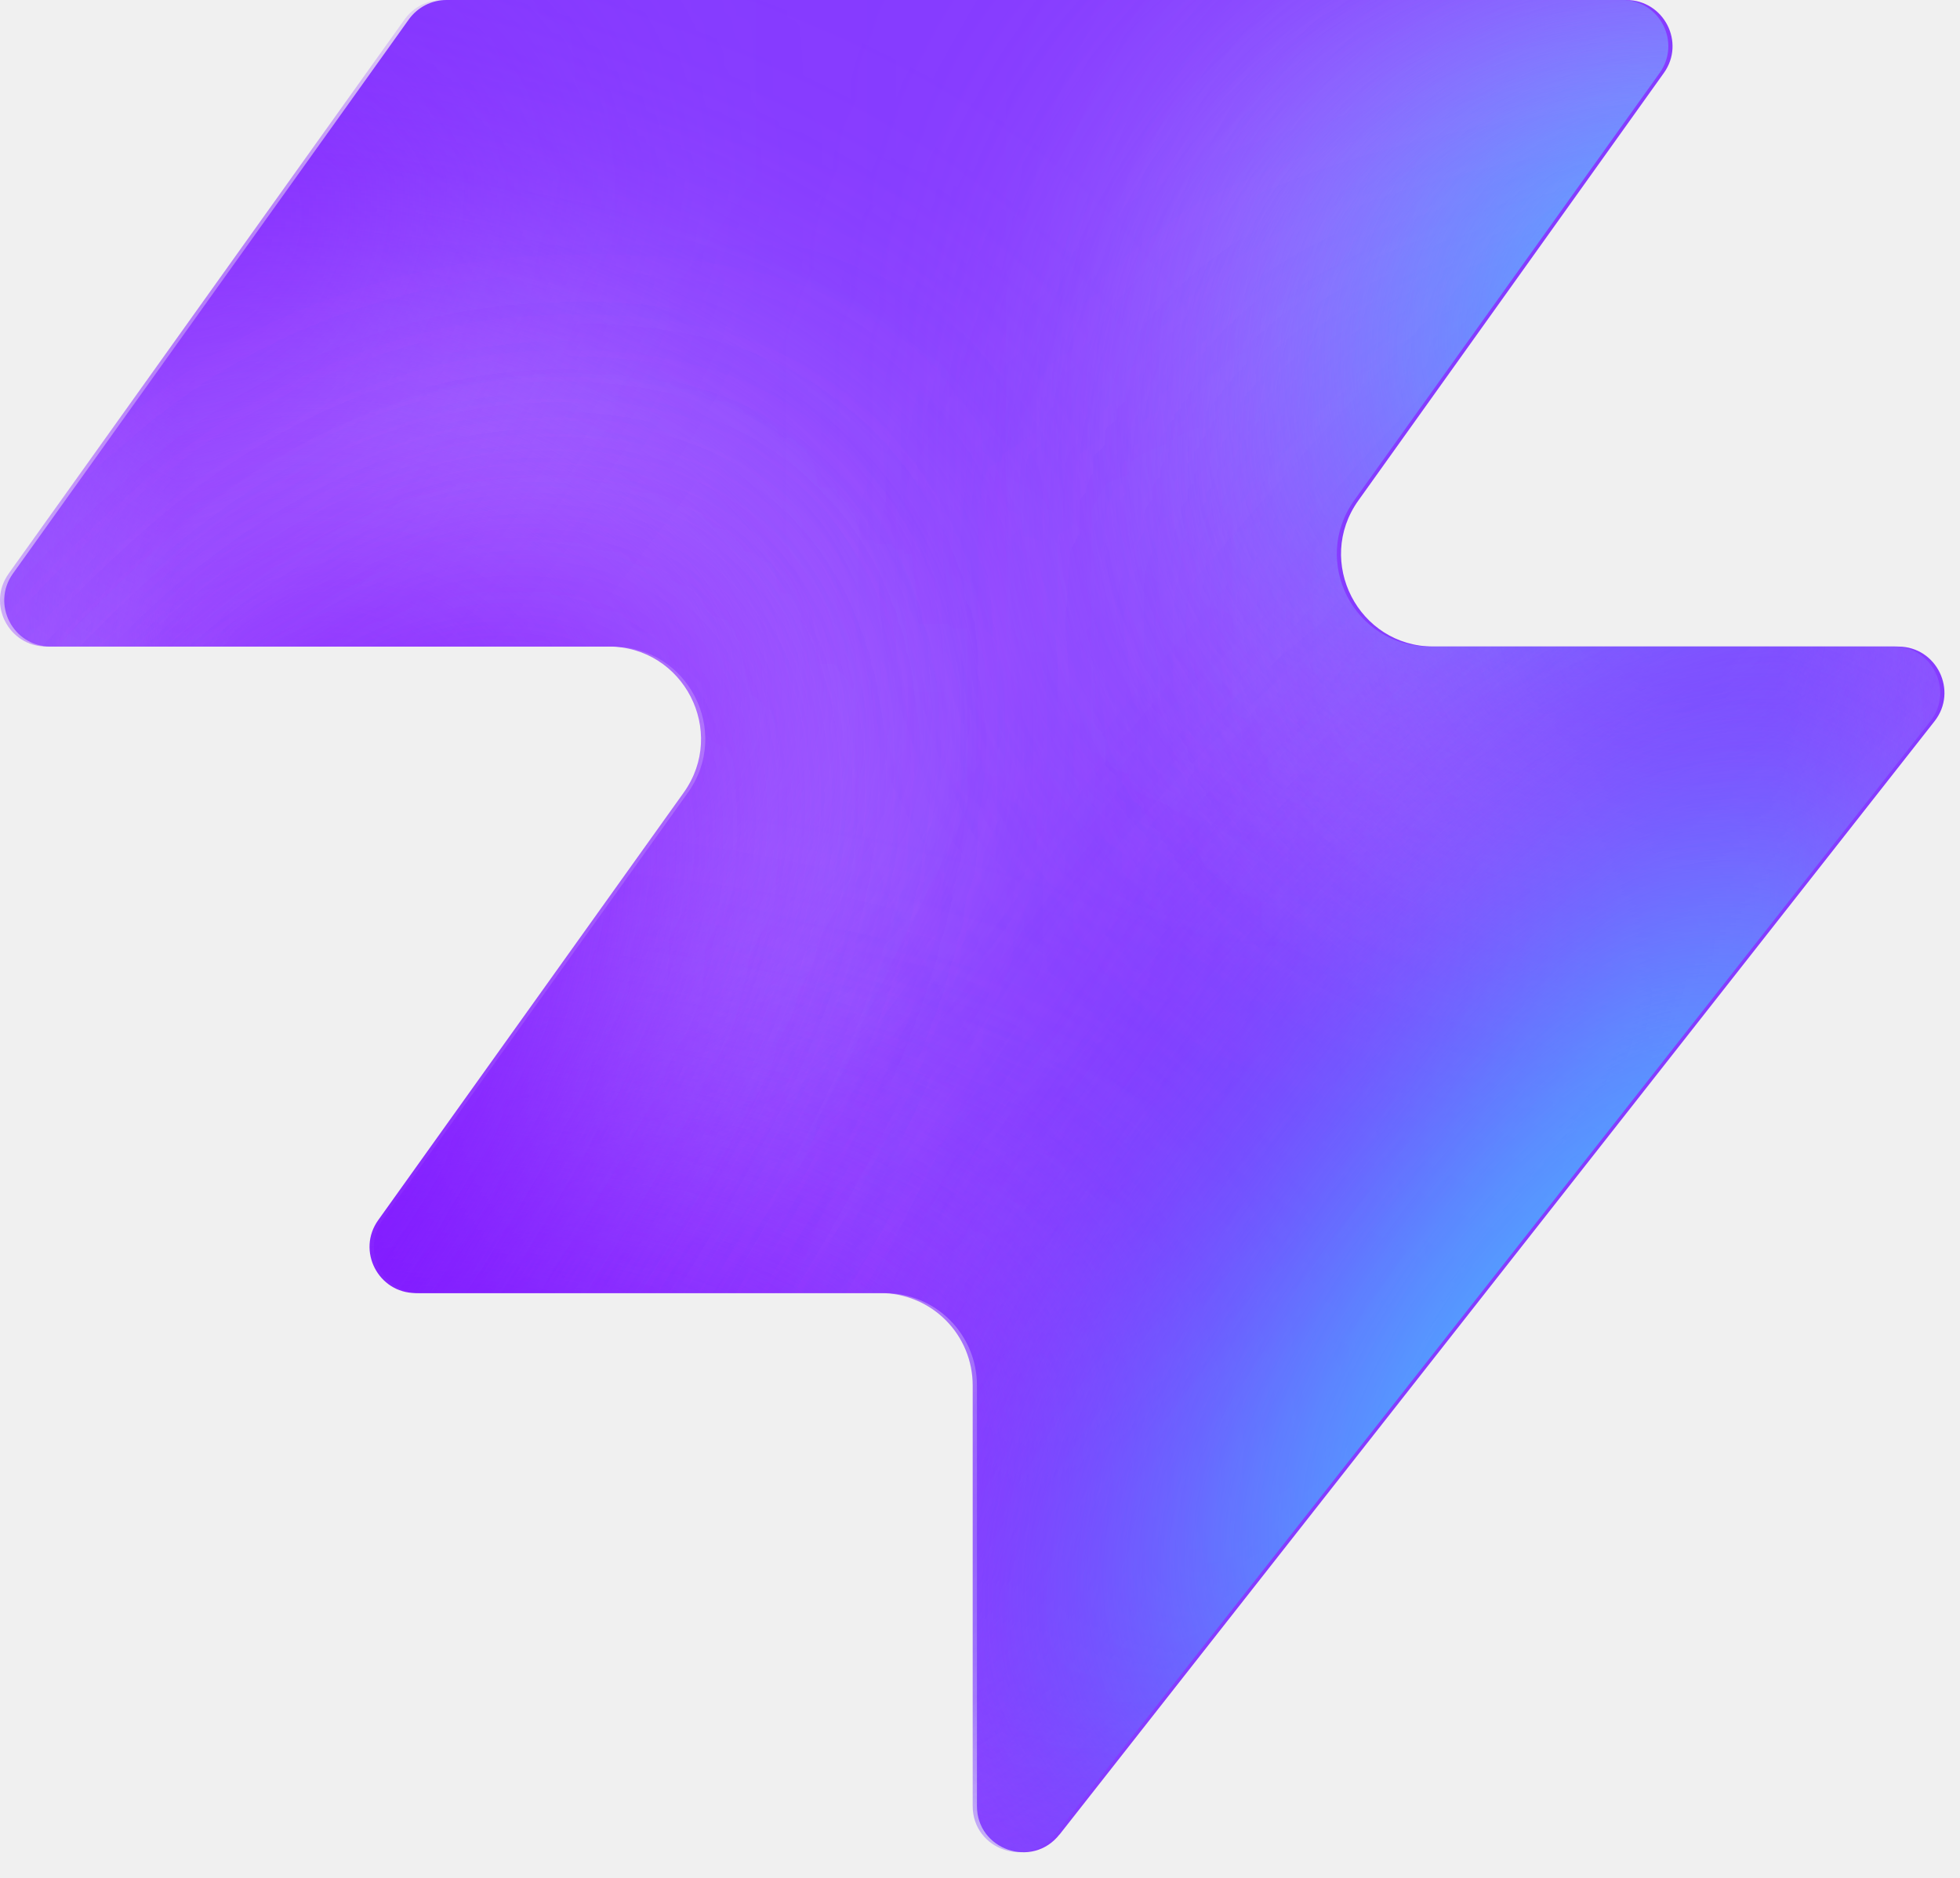
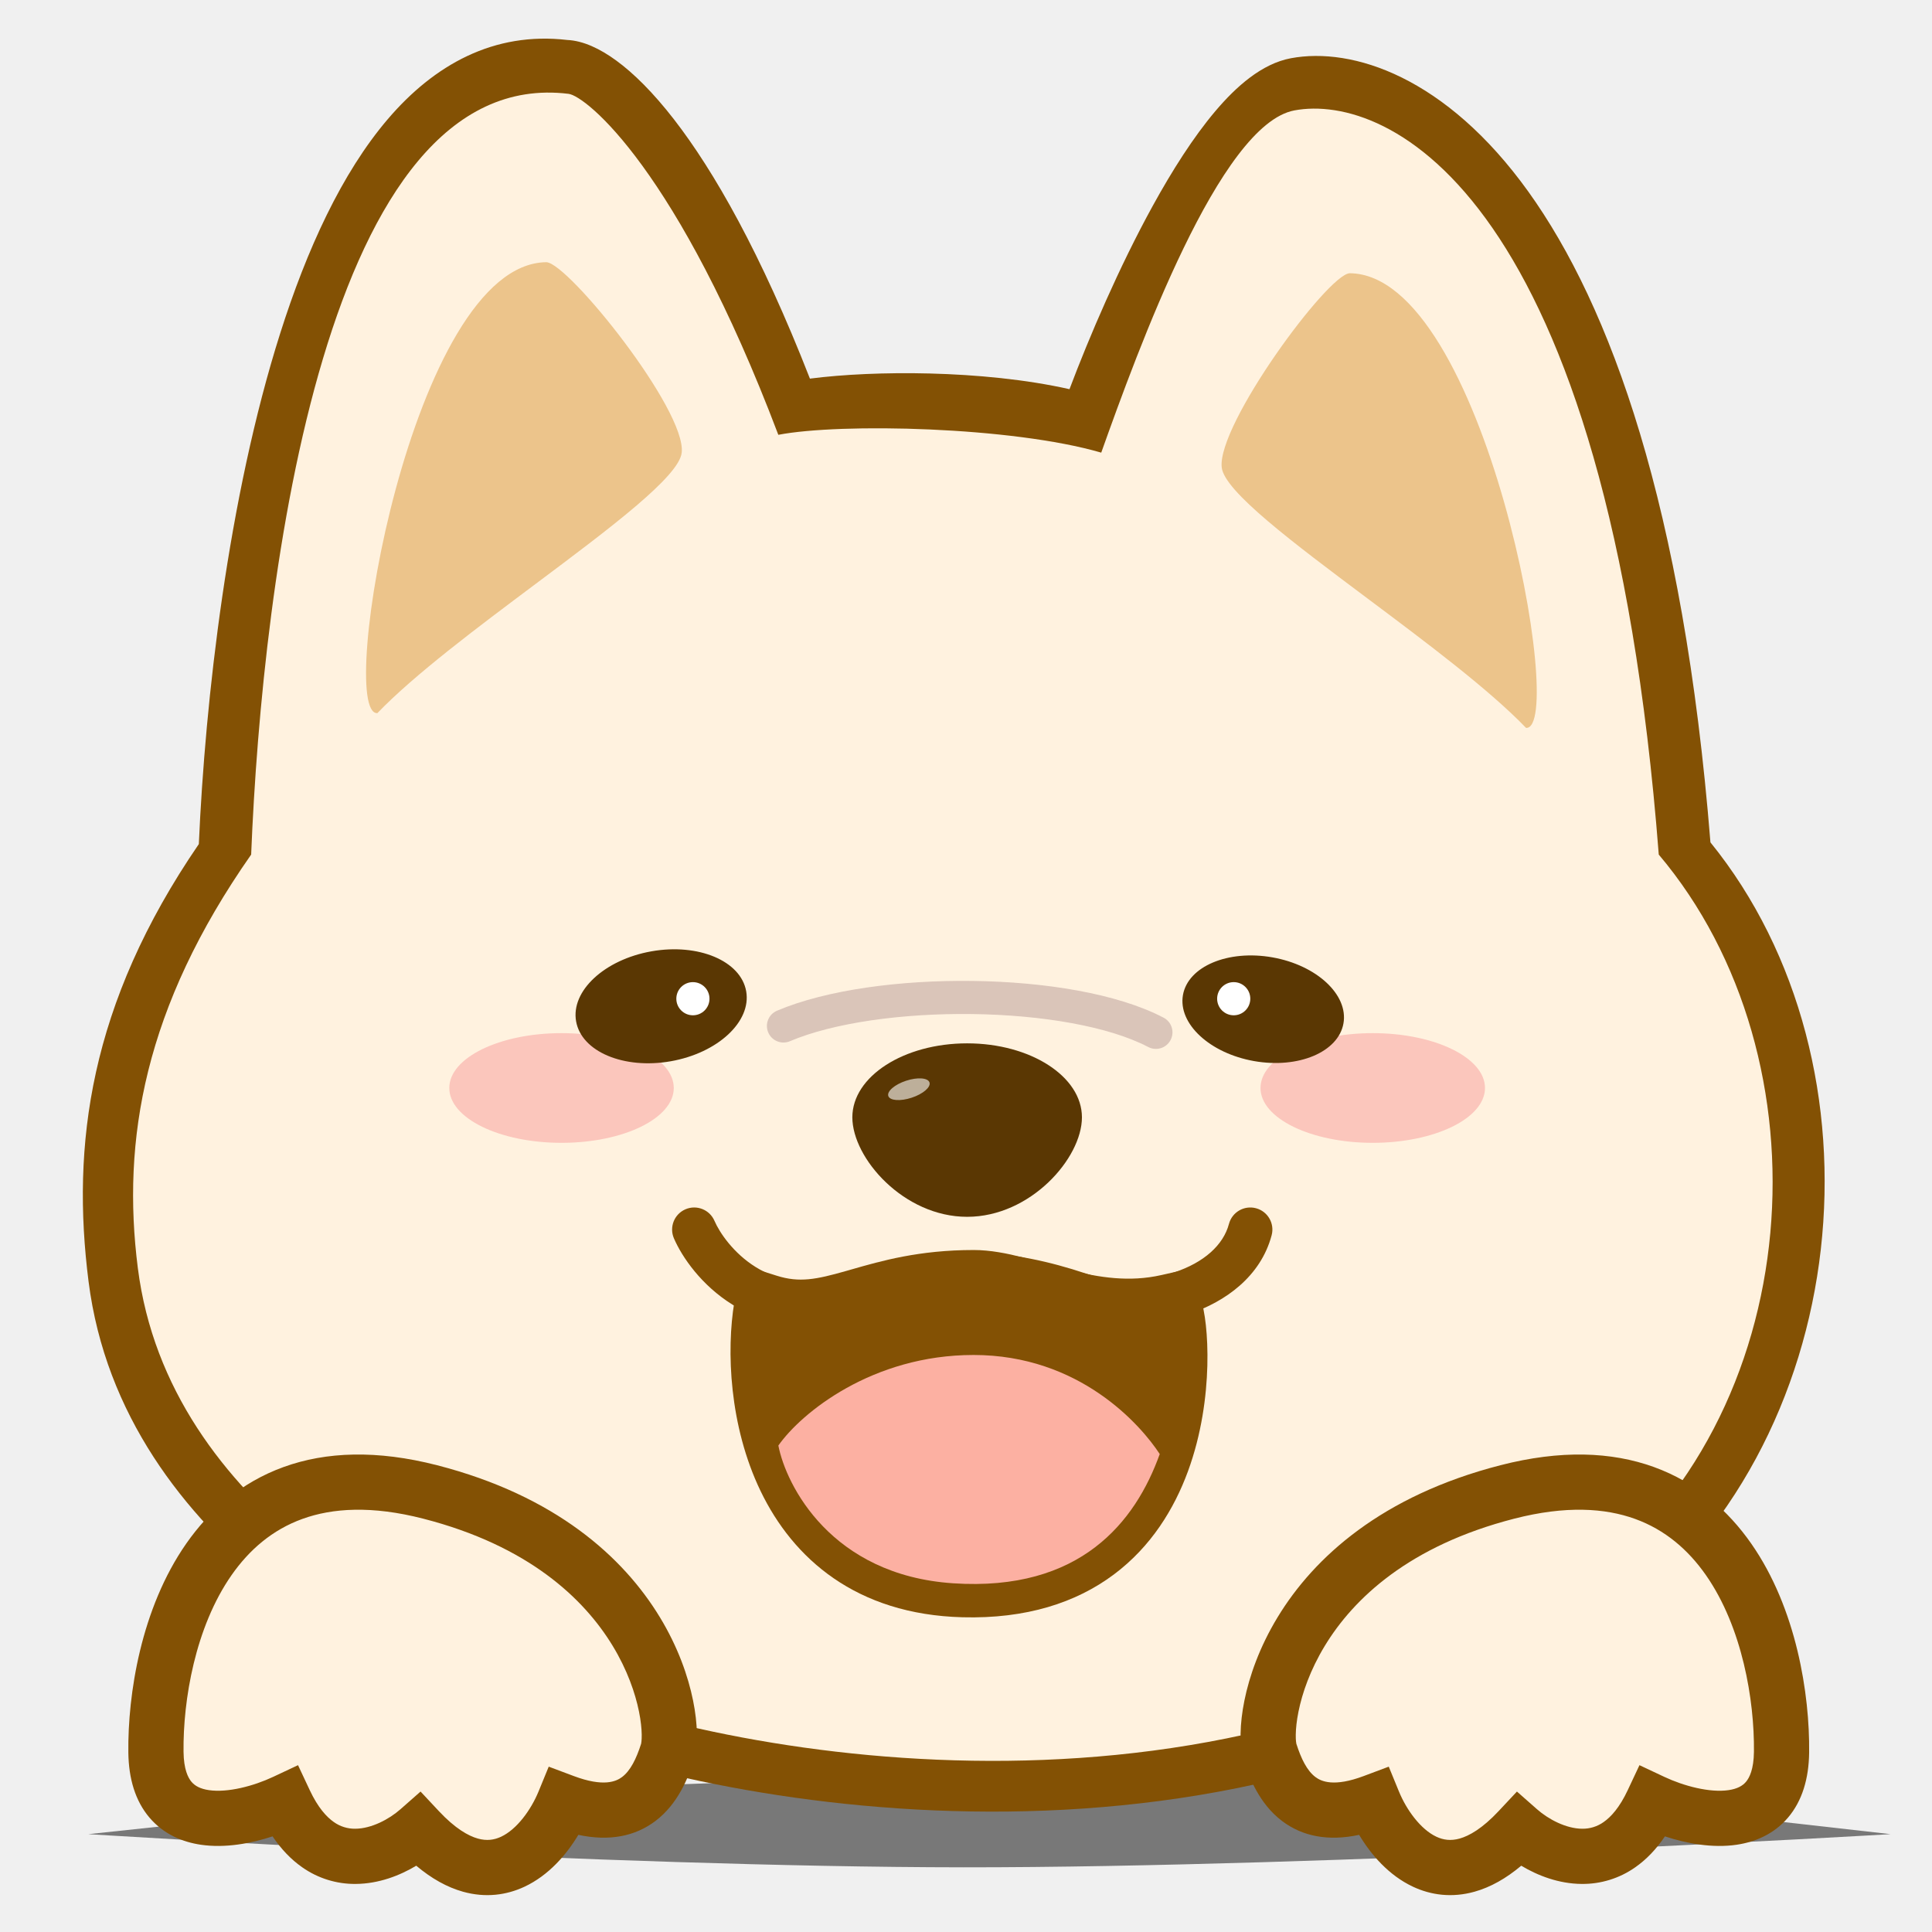
- <svg xmlns="http://www.w3.org/2000/svg" width="48" height="46" fill="none" viewBox="0 0 48 46">
-   <path fill="#863bff" d="M25.946 44.938c-.664.845-2.021.375-2.021-.698V33.937a2.26 2.26 0 0 0-2.262-2.262H10.287c-.92 0-1.456-1.04-.92-1.788l7.48-10.471c1.07-1.497 0-3.578-1.842-3.578H1.237c-.92 0-1.456-1.04-.92-1.788L10.013.474c.214-.297.556-.474.92-.474h28.894c.92 0 1.456 1.04.92 1.788l-7.48 10.471c-1.07 1.498 0 3.579 1.842 3.579h11.377c.943 0 1.473 1.088.89 1.83L25.947 44.94z" style="fill:#863bff;fill:color(display-p3 .525 .23 1);fill-opacity:1" />
-   <mask id="a" width="48" height="46" x="0" y="0" maskUnits="userSpaceOnUse" style="mask-type:alpha">
-     <path fill="#000" d="M25.842 44.938c-.664.844-2.021.375-2.021-.698V33.937a2.26 2.26 0 0 0-2.262-2.262H10.183c-.92 0-1.456-1.04-.92-1.788l7.48-10.471c1.07-1.498 0-3.579-1.842-3.579H1.133c-.92 0-1.456-1.04-.92-1.787L9.91.473c.214-.297.556-.474.92-.474h28.894c.92 0 1.456 1.04.92 1.788l-7.48 10.471c-1.07 1.498 0 3.578 1.842 3.578h11.377c.943 0 1.473 1.088.89 1.832L25.843 44.94z" style="fill:#000;fill-opacity:1" />
-   </mask>
-   <g mask="url(#a)">
-     <g filter="url(#b)">
-       <ellipse cx="5.508" cy="14.704" fill="#ede6ff" rx="5.508" ry="14.704" style="fill:#ede6ff;fill:color(display-p3 .927 .903 1);fill-opacity:1" transform="matrix(.00324 1 1 -.00324 -4.47 31.516)" />
-     </g>
-     <g filter="url(#c)">
-       <ellipse cx="10.399" cy="29.851" fill="#ede6ff" rx="10.399" ry="29.851" style="fill:#ede6ff;fill:color(display-p3 .927 .903 1);fill-opacity:1" transform="matrix(.00324 1 1 -.00324 -39.328 7.883)" />
-     </g>
-     <g filter="url(#d)">
-       <ellipse cx="5.508" cy="30.487" fill="#7e14ff" rx="5.508" ry="30.487" style="fill:#7e14ff;fill:color(display-p3 .492 .077 1);fill-opacity:1" transform="rotate(89.814 -25.913 -14.639)scale(1 -1)" />
-     </g>
-     <g filter="url(#e)">
-       <ellipse cx="5.508" cy="30.599" fill="#7e14ff" rx="5.508" ry="30.599" style="fill:#7e14ff;fill:color(display-p3 .492 .077 1);fill-opacity:1" transform="rotate(89.814 -32.644 -3.334)scale(1 -1)" />
-     </g>
-     <g filter="url(#f)">
-       <ellipse cx="5.508" cy="30.599" fill="#7e14ff" rx="5.508" ry="30.599" style="fill:#7e14ff;fill:color(display-p3 .492 .077 1);fill-opacity:1" transform="matrix(.00324 1 1 -.00324 -34.34 30.47)" />
-     </g>
-     <g filter="url(#g)">
-       <ellipse cx="14.072" cy="22.078" fill="#ede6ff" rx="14.072" ry="22.078" style="fill:#ede6ff;fill:color(display-p3 .927 .903 1);fill-opacity:1" transform="rotate(93.35 24.506 48.493)scale(-1 1)" />
-     </g>
-     <g filter="url(#h)">
-       <ellipse cx="3.47" cy="21.501" fill="#7e14ff" rx="3.47" ry="21.501" style="fill:#7e14ff;fill:color(display-p3 .492 .077 1);fill-opacity:1" transform="rotate(89.009 28.708 47.59)scale(-1 1)" />
-     </g>
-     <g filter="url(#i)">
-       <ellipse cx="3.47" cy="21.501" fill="#7e14ff" rx="3.47" ry="21.501" style="fill:#7e14ff;fill:color(display-p3 .492 .077 1);fill-opacity:1" transform="rotate(89.009 28.708 47.59)scale(-1 1)" />
-     </g>
-     <g filter="url(#j)">
-       <ellipse cx=".387" cy="8.972" fill="#7e14ff" rx="4.407" ry="29.108" style="fill:#7e14ff;fill:color(display-p3 .492 .077 1);fill-opacity:1" transform="rotate(39.51 .387 8.972)" />
-     </g>
-     <g filter="url(#k)">
-       <ellipse cx="47.523" cy="-6.092" fill="#7e14ff" rx="4.407" ry="29.108" style="fill:#7e14ff;fill:color(display-p3 .492 .077 1);fill-opacity:1" transform="rotate(37.892 47.523 -6.092)" />
-     </g>
-     <g filter="url(#l)">
-       <ellipse cx="41.412" cy="6.333" fill="#47bfff" rx="5.971" ry="9.665" style="fill:#47bfff;fill:color(display-p3 .28 .748 1);fill-opacity:1" transform="rotate(37.892 41.412 6.333)" />
-     </g>
-     <g filter="url(#m)">
-       <ellipse cx="-1.879" cy="38.332" fill="#7e14ff" rx="4.407" ry="29.108" style="fill:#7e14ff;fill:color(display-p3 .492 .077 1);fill-opacity:1" transform="rotate(37.892 -1.88 38.332)" />
-     </g>
-     <g filter="url(#n)">
-       <ellipse cx="-1.879" cy="38.332" fill="#7e14ff" rx="4.407" ry="29.108" style="fill:#7e14ff;fill:color(display-p3 .492 .077 1);fill-opacity:1" transform="rotate(37.892 -1.88 38.332)" />
-     </g>
-     <g filter="url(#o)">
-       <ellipse cx="35.651" cy="29.907" fill="#7e14ff" rx="4.407" ry="29.108" style="fill:#7e14ff;fill:color(display-p3 .492 .077 1);fill-opacity:1" transform="rotate(37.892 35.651 29.907)" />
-     </g>
-     <g filter="url(#p)">
-       <ellipse cx="38.418" cy="32.4" fill="#47bfff" rx="5.971" ry="15.297" style="fill:#47bfff;fill:color(display-p3 .28 .748 1);fill-opacity:1" transform="rotate(37.892 38.418 32.4)" />
-     </g>
-   </g>
-   <defs>
-     <filter id="b" width="60.045" height="41.654" x="-19.77" y="16.149" color-interpolation-filters="sRGB" filterUnits="userSpaceOnUse">
-       <feFlood flood-opacity="0" result="BackgroundImageFix" />
-       <feBlend in="SourceGraphic" in2="BackgroundImageFix" result="shape" />
-       <feGaussianBlur result="effect1_foregroundBlur_2002_17158" stdDeviation="7.659" />
-     </filter>
-     <filter id="c" width="90.34" height="51.437" x="-54.613" y="-7.533" color-interpolation-filters="sRGB" filterUnits="userSpaceOnUse">
-       <feFlood flood-opacity="0" result="BackgroundImageFix" />
-       <feBlend in="SourceGraphic" in2="BackgroundImageFix" result="shape" />
-       <feGaussianBlur result="effect1_foregroundBlur_2002_17158" stdDeviation="7.659" />
-     </filter>
-     <filter id="d" width="79.355" height="29.4" x="-49.64" y="2.03" color-interpolation-filters="sRGB" filterUnits="userSpaceOnUse">
-       <feFlood flood-opacity="0" result="BackgroundImageFix" />
-       <feBlend in="SourceGraphic" in2="BackgroundImageFix" result="shape" />
-       <feGaussianBlur result="effect1_foregroundBlur_2002_17158" stdDeviation="4.596" />
-     </filter>
-     <filter id="e" width="79.579" height="29.4" x="-45.045" y="20.029" color-interpolation-filters="sRGB" filterUnits="userSpaceOnUse">
-       <feFlood flood-opacity="0" result="BackgroundImageFix" />
-       <feBlend in="SourceGraphic" in2="BackgroundImageFix" result="shape" />
-       <feGaussianBlur result="effect1_foregroundBlur_2002_17158" stdDeviation="4.596" />
-     </filter>
-     <filter id="f" width="79.579" height="29.4" x="-43.513" y="21.178" color-interpolation-filters="sRGB" filterUnits="userSpaceOnUse">
-       <feFlood flood-opacity="0" result="BackgroundImageFix" />
-       <feBlend in="SourceGraphic" in2="BackgroundImageFix" result="shape" />
-       <feGaussianBlur result="effect1_foregroundBlur_2002_17158" stdDeviation="4.596" />
-     </filter>
-     <filter id="g" width="74.749" height="58.852" x="15.756" y="-17.901" color-interpolation-filters="sRGB" filterUnits="userSpaceOnUse">
-       <feFlood flood-opacity="0" result="BackgroundImageFix" />
-       <feBlend in="SourceGraphic" in2="BackgroundImageFix" result="shape" />
-       <feGaussianBlur result="effect1_foregroundBlur_2002_17158" stdDeviation="7.659" />
-     </filter>
-     <filter id="h" width="61.377" height="25.362" x="23.548" y="2.284" color-interpolation-filters="sRGB" filterUnits="userSpaceOnUse">
-       <feFlood flood-opacity="0" result="BackgroundImageFix" />
-       <feBlend in="SourceGraphic" in2="BackgroundImageFix" result="shape" />
-       <feGaussianBlur result="effect1_foregroundBlur_2002_17158" stdDeviation="4.596" />
-     </filter>
-     <filter id="i" width="61.377" height="25.362" x="23.548" y="2.284" color-interpolation-filters="sRGB" filterUnits="userSpaceOnUse">
-       <feFlood flood-opacity="0" result="BackgroundImageFix" />
-       <feBlend in="SourceGraphic" in2="BackgroundImageFix" result="shape" />
-       <feGaussianBlur result="effect1_foregroundBlur_2002_17158" stdDeviation="4.596" />
-     </filter>
-     <filter id="j" width="56.045" height="63.649" x="-27.636" y="-22.853" color-interpolation-filters="sRGB" filterUnits="userSpaceOnUse">
-       <feFlood flood-opacity="0" result="BackgroundImageFix" />
-       <feBlend in="SourceGraphic" in2="BackgroundImageFix" result="shape" />
-       <feGaussianBlur result="effect1_foregroundBlur_2002_17158" stdDeviation="4.596" />
-     </filter>
-     <filter id="k" width="54.814" height="64.646" x="20.116" y="-38.415" color-interpolation-filters="sRGB" filterUnits="userSpaceOnUse">
-       <feFlood flood-opacity="0" result="BackgroundImageFix" />
-       <feBlend in="SourceGraphic" in2="BackgroundImageFix" result="shape" />
-       <feGaussianBlur result="effect1_foregroundBlur_2002_17158" stdDeviation="4.596" />
-     </filter>
-     <filter id="l" width="33.541" height="35.313" x="24.641" y="-11.323" color-interpolation-filters="sRGB" filterUnits="userSpaceOnUse">
-       <feFlood flood-opacity="0" result="BackgroundImageFix" />
-       <feBlend in="SourceGraphic" in2="BackgroundImageFix" result="shape" />
-       <feGaussianBlur result="effect1_foregroundBlur_2002_17158" stdDeviation="4.596" />
-     </filter>
-     <filter id="m" width="54.814" height="64.646" x="-29.286" y="6.009" color-interpolation-filters="sRGB" filterUnits="userSpaceOnUse">
-       <feFlood flood-opacity="0" result="BackgroundImageFix" />
-       <feBlend in="SourceGraphic" in2="BackgroundImageFix" result="shape" />
-       <feGaussianBlur result="effect1_foregroundBlur_2002_17158" stdDeviation="4.596" />
-     </filter>
-     <filter id="n" width="54.814" height="64.646" x="-29.286" y="6.009" color-interpolation-filters="sRGB" filterUnits="userSpaceOnUse">
-       <feFlood flood-opacity="0" result="BackgroundImageFix" />
-       <feBlend in="SourceGraphic" in2="BackgroundImageFix" result="shape" />
-       <feGaussianBlur result="effect1_foregroundBlur_2002_17158" stdDeviation="4.596" />
-     </filter>
-     <filter id="o" width="54.814" height="64.646" x="8.244" y="-2.416" color-interpolation-filters="sRGB" filterUnits="userSpaceOnUse">
-       <feFlood flood-opacity="0" result="BackgroundImageFix" />
-       <feBlend in="SourceGraphic" in2="BackgroundImageFix" result="shape" />
-       <feGaussianBlur result="effect1_foregroundBlur_2002_17158" stdDeviation="4.596" />
-     </filter>
-     <filter id="p" width="39.409" height="43.623" x="18.713" y="10.588" color-interpolation-filters="sRGB" filterUnits="userSpaceOnUse">
-       <feFlood flood-opacity="0" result="BackgroundImageFix" />
-       <feBlend in="SourceGraphic" in2="BackgroundImageFix" result="shape" />
-       <feGaussianBlur result="effect1_foregroundBlur_2002_17158" stdDeviation="4.596" />
-     </filter>
-   </defs>
+ <svg xmlns="http://www.w3.org/2000/svg" t="1782371326718" class="icon" viewBox="0 0 1024 1024" version="1.1" p-id="2323" width="200" height="200">
+   <path d="M249.622 950.506s156.769-7.835 260.953-8.789c115.759-1.059 300.164 8.789 300.164 8.789l191.318 21.633s-298.897 17.712-491.482 17.578C321.682 989.585 46.811 972.139 46.811 972.139l202.811-21.633z" fill="#000000" opacity=".5" p-id="2324" />
+   <path d="M176.415 185.473c-27.113 85.425-38.956 192.138-41.972 267.337l-0.176 4.28-2.452 3.514c-55.84 79.904-64.29 148.427-55.864 214.859 7.715 60.811 43.394 107.28 86.461 142.348 43.116 35.109 92.529 57.847 125.18 71.15 52.909 21.554 144.662 43.069 246.31 41.937 101.587-1.129 211.658-24.848 302.607-92.201 118.038-87.412 133.029-272.282 44.652-377.04l-3.04-3.607-0.363-4.702c-13.795-178.711-52.078-279.801-91.431-334.661-39.316-54.804-78.582-62.452-96.745-59.061-4.851 0.907-12.771 5.977-23.128 18.227-9.839 11.633-20.015 27.481-29.863 45.392-19.655 35.746-36.931 77.707-46.782 105.381l-4.628 12.999-13.248-3.862c-22.587-6.583-51.727-9.836-79.811-10.559-28.087-0.72-53.862 1.118-69.5 4.122l-12.086 2.32-4.356-11.51c-26.996-71.367-52.119-115.18-72.025-140.873-9.956-12.85-18.382-20.878-24.813-25.571-6.428-4.693-9.716-5.237-9.988-5.281l-0.015-0.003-0.802-0.012-0.796-0.097c-26.764-3.291-49.614 8.008-69.983 31.873-20.714 24.272-37.753 60.477-51.343 103.298zM300.638 21.182c-38.903-4.535-70.524 13.166-95.133 42.002-24.4 28.593-42.897 69.076-56.975 113.436-27.707 87.3-39.807 194.531-43.143 270.76-58.254 85.024-67.572 159.922-58.459 231.763 8.988 70.843 50.498 123.483 97.011 161.356 46.46 37.829 99.015 61.867 132.614 75.557 56.601 23.06 152.225 45.27 257.674 44.096 105.516-1.173 222.261-25.79 319.696-97.944 130.727-96.809 148.117-297.993 52.642-415.741-14.304-178.548-53.096-284.374-96.467-344.831-43.783-61.036-93.342-76.844-125.885-70.773-15.427 2.882-29 14.971-40.1 28.096-11.618 13.736-22.867 31.469-33.157 50.191-17.806 32.379-33.561 69.214-44.102 97.122-23.139-5.208-49.456-7.683-73.98-8.312-23.461-0.603-46.077 0.462-63.599 2.718-26.071-66.7-50.878-110.08-71.993-137.333-11.132-14.365-21.46-24.547-30.688-31.279-8.537-6.235-17.467-10.492-25.957-10.884z" fill="#835104" p-id="2325" />
+   <path d="M301.349 49.737c-128.702-15.799-162.295 255.541-168.229 403.207-56.703 81.004-68.684 151.356-60.065 219.154 16.287 128.19 150.563 192.998 215.18 219.276 106.8 43.441 365.501 85.15 549.23-50.682 121.979-90.179 133.021-279.692 41.712-387.748C852.07 102.362 735.53 49.298 686.08 58.514c-39.562 7.373-82.839 126.54-102.4 181.394-47.353-13.78-137.968-15.813-171.154-9.45-53.274-140.601-101.92-179.586-111.177-180.721z" fill="#FFF2DF" p-id="2326" />
+   <path d="M573.449 592.206c0 21.656-27.241 52.73-60.846 52.73-33.602 0-60.843-31.074-60.843-52.73 0-21.656 27.241-39.21 60.843-39.21 33.605 0 60.846 17.554 60.846 39.21z" fill="#5A3703" p-id="2327" />
+   <path d="M363.303 640.948a11.703 11.703 0 0 1 15.378 6.121c2.686 6.243 10.076 17.189 21.873 24.509 11.252 6.984 26.943 10.989 47.988 3.564 48.918-17.268 88.149-13.101 127.254-0.067 13.599 4.532 31.443 4.348 46.768-0.761 15.445-5.149 25.811-14.316 28.81-25.618a11.703 11.703 0 0 1 22.625 6.004c-5.79 21.823-24.494 35.305-44.032 41.817-19.661 6.554-42.718 7.045-61.572 0.761-35.258-11.753-69.038-15.252-112.064-0.064-28.075 9.906-51.144 4.786-68.119-5.746-16.428-10.196-26.729-25.158-31.027-35.141a11.703 11.703 0 0 1 6.121-15.378z" fill="#835104" p-id="2328" />
+   <path d="M515.988 662.534c-28.807 0-48.971 5.787-64.521 10.252l-3.145 0.898c-15.694 4.465-24.623 6.243-36.519 2.504l-19.278-6.062-3.306 19.936c-4.286 25.846-2.721 65.674 13.883 100.179 17.232 35.811 50.679 65.442 107.008 66.943 33.777 0.898 60.214-7.7 80.238-22.666 19.839-14.828 32.001-34.86 39.269-54.626 7.247-19.713 9.877-39.807 10.301-55.995 0.211-8.133-0.129-15.498-0.793-21.583-0.614-5.612-1.641-11.492-3.406-15.901l-5.559-13.9-14.605 3.297c-16.922 3.821-32.8 1.393-49.093-2.762-4.081-1.039-8.084-2.159-12.186-3.306l-0.199-0.056a493.217 493.217 0 0 0-12.112-3.28c-8.081-2.042-16.998-3.874-25.977-3.874z" fill="#835104" p-id="2329" />
+   <path d="M515.985 718.166c-53.643 0-91.268 30.647-103.436 47.999 4.055 20.957 27.894 68.69 92.616 73.011 67.604 4.517 96.674-32.666 109.521-68.497-10.141-15.547-42.593-52.514-98.702-52.514z" fill="#FCB0A2" p-id="2330" />
+   <path d="M297.624 605.725c32.856 0 59.491-13.014 59.491-29.07 0-16.053-26.636-29.07-59.491-29.07s-59.491 13.017-59.491 29.07c0 16.056 26.633 29.07 59.491 29.07z m429.96 0c-32.856 0-59.491-13.014-59.491-29.07 0-16.053 26.636-29.07 59.491-29.07s59.491 13.017 59.491 29.07c0 16.056-26.636 29.07-59.491 29.07z" fill="#F79A99" opacity=".5" p-id="2331" />
+   <path d="M355.574 562.48c24.892-4.406 42.765-21.018 39.918-37.107-2.847-16.086-25.337-25.553-50.232-21.147-24.892 4.406-42.765 21.018-39.916 37.107 2.847 16.086 25.334 25.553 50.229 21.147z m309.084-0.088c-23.491-4.16-40.357-19.836-37.669-35.018 2.686-15.179 23.909-24.114 47.399-19.956 23.493 4.157 40.36 19.836 37.671 35.015-2.686 15.182-23.909 24.117-47.402 19.959z" fill="#5A3703" p-id="2332" />
+   <path d="M492.649 573.715c0.816 2.484-3.408 6.106-9.435 8.09-6.03 1.984-11.58 1.58-12.396-0.901-0.819-2.484 3.406-6.106 9.435-8.09 6.03-1.984 11.58-1.58 12.396 0.901z" fill="#FFFFFF" opacity=".6" p-id="2333" />
+   <path d="M515.312 537.465c-36.943-0.483-73.55 4.596-96.628 14.397a8.777 8.777 0 0 1-6.861-16.159c26.273-11.159 65.653-16.287 103.717-15.79 37.967 0.494 76.639 6.615 101.189 19.474a8.777 8.777 0 1 1-8.145 15.55c-20.878-10.936-56.232-16.987-93.272-17.472z" fill="#480D21" opacity=".2" p-id="2334" />
+   <path d="M367.256 538.124a8.786 8.786 0 1 0 0-17.572 8.786 8.786 0 0 0 0 17.572z m286.638 0a8.786 8.786 0 1 0 0.003-17.575 8.786 8.786 0 0 0-0.003 17.575z" fill="#FFFFFF" p-id="2335" />
+   <path d="M150.935 955.044c-22.534 10.591-67.739 20.146-68.28-26.367-0.676-58.14 27.042-168.334 145.349-137.912 118.307 30.422 131.151 121.01 125.741 137.912-5.407 16.902-16.899 40.562-54.758 26.367-9.239 22.534-37.59 57.057-77.069 14.871-15.097 13.297-50.433 28.935-70.984-14.871z m725.036 0c22.534 10.591 67.739 20.146 68.28-26.367 0.676-58.14-27.042-168.334-145.349-137.912-118.307 30.422-131.151 121.01-125.744 137.912 5.41 16.902 16.902 40.562 54.761 26.367 9.239 22.534 37.587 57.057 77.069 14.871 15.097 13.297 50.433 28.935 70.984-14.871z" fill="#FFF2DF" p-id="2336" />
+   <path d="M97.28 928.508c-0.316-27.408 6.194-66.054 25.427-93.626 9.421-13.502 21.668-24.07 37.56-29.822 15.907-5.761 36.744-7.159 64.091-0.126 55.565 14.286 85.118 42.244 100.402 67.444 7.739 12.759 11.943 25.018 13.918 34.796 0.989 4.895 1.396 9.043 1.445 12.203 0.047 3.177-0.272 4.669-0.307 4.83l-0.003 0.015c-2.583 8.078-5.699 14.31-10.094 17.627-3.131 2.364-9.825 5.413-25.597-0.503l-13.286-4.982-5.383 13.131c-4.011 9.784-11.498 20.088-19.866 24.011-3.666 1.714-7.601 2.294-12.317 0.968-5.021-1.407-12.001-5.287-20.67-14.553l-9.699-10.363-10.65 9.38c-6.047 5.325-15.389 10.266-23.886 10.328a19.09 19.09 0 0 1-11.431-3.549c-3.856-2.689-8.435-7.671-12.756-16.887l-6.22-13.251-13.248 6.226c-10.187 4.789-23.991 8.485-34.023 6.998-4.579-0.679-7.373-2.27-9.169-4.377-1.831-2.153-4.128-6.615-4.236-15.919z m134.366-151.909c-31.803-8.18-58.801-7.212-81.341 0.951-22.557 8.169-39.38 23.081-51.595 40.591-24.032 34.456-31.042 79.974-30.685 110.706 0.164 13.953 3.719 25.74 11.217 34.547 7.54 8.85 17.554 12.929 27.159 14.351 12.932 1.916 26.723-0.688 38.064-4.427 4.593 6.832 9.857 12.3 15.743 16.402a48.347 48.347 0 0 0 28.368 8.803c12.142-0.088 23.289-4.412 32.042-9.658 8.087 6.808 16.334 11.419 24.746 13.777 11.99 3.365 23.122 1.811 32.636-2.645 12.844-6.018 22.282-17.036 28.534-27.487 16.372 3.508 30.056 0.81 40.814-7.314 12.171-9.19 17.507-23.239 20.331-32.06 2.487-7.774 2.142-19.55-0.325-31.756-2.607-12.911-7.993-28.371-17.581-44.175-19.362-31.925-55.387-64.474-118.129-80.606z m697.976 151.909c0.319-27.408-6.191-66.054-25.424-93.626-9.418-13.502-21.671-24.07-37.56-29.822-15.907-5.761-36.744-7.159-64.094-0.126-55.562 14.286-85.115 42.244-100.399 67.444-7.739 12.759-11.943 25.018-13.918 34.796-0.989 4.895-1.396 9.043-1.445 12.203-0.05 3.177 0.272 4.669 0.307 4.83a0.082 0.082 0 0 1 0.003 0.015c2.583 8.078 5.699 14.31 10.094 17.627 3.131 2.364 9.825 5.413 25.594-0.503l13.289-4.982 5.383 13.131c4.011 9.784 11.498 20.088 19.866 24.011 3.666 1.714 7.601 2.294 12.32 0.968 5.018-1.407 11.998-5.287 20.667-14.553l9.699-10.363 10.65 9.38c6.045 5.325 15.386 10.266 23.886 10.328a19.09 19.09 0 0 0 11.431-3.549c3.856-2.689 8.435-7.671 12.756-16.887l6.22-13.251 13.248 6.226c10.187 4.789 23.991 8.485 34.02 6.998 4.582-0.679 7.376-2.27 9.172-4.377 1.831-2.153 4.128-6.615 4.236-15.919z m-134.363-151.909c31.805-8.18 58.798-7.212 81.341 0.951 22.56 8.169 39.377 23.081 51.595 40.591 24.032 34.456 31.042 79.974 30.685 110.706-0.164 13.953-3.719 25.74-11.22 34.547-7.537 8.85-17.551 12.929-27.156 14.351-12.932 1.916-26.723-0.688-38.061-4.427-4.599 6.832-9.86 12.3-15.746 16.402a48.345 48.345 0 0 1-28.368 8.803c-12.142-0.088-23.289-4.412-32.042-9.658-8.087 6.808-16.334 11.419-24.746 13.777-11.99 3.365-23.122 1.811-32.636-2.645-12.844-6.018-22.282-17.036-28.534-27.487-16.372 3.508-30.056 0.81-40.814-7.314-12.171-9.19-17.507-23.239-20.331-32.06-2.487-7.774-2.142-19.55 0.325-31.756 2.607-12.911 7.993-28.371 17.581-44.175 19.362-31.925 55.384-64.474 118.129-80.606z" fill="#835104" p-id="2337" />
+   <path d="M200.014 377.973c-21.917 1.123 18.081-238.446 89.632-239.002 11.776 0.696 74.143 78.327 71.68 100.937-1.378 12.639-37.727 39.854-77.292 69.471-31.203 23.359-64.401 48.21-84.021 68.593z m608.838 7.832c21.914 1.123-21.966-240.426-93.515-240.982-11.776 0.693-70.261 80.308-67.801 102.918 1.378 12.639 37.73 39.854 77.294 69.471 31.2 23.356 64.401 48.21 84.021 68.593z" fill="#ECC48B" p-id="2338" />
</svg>
